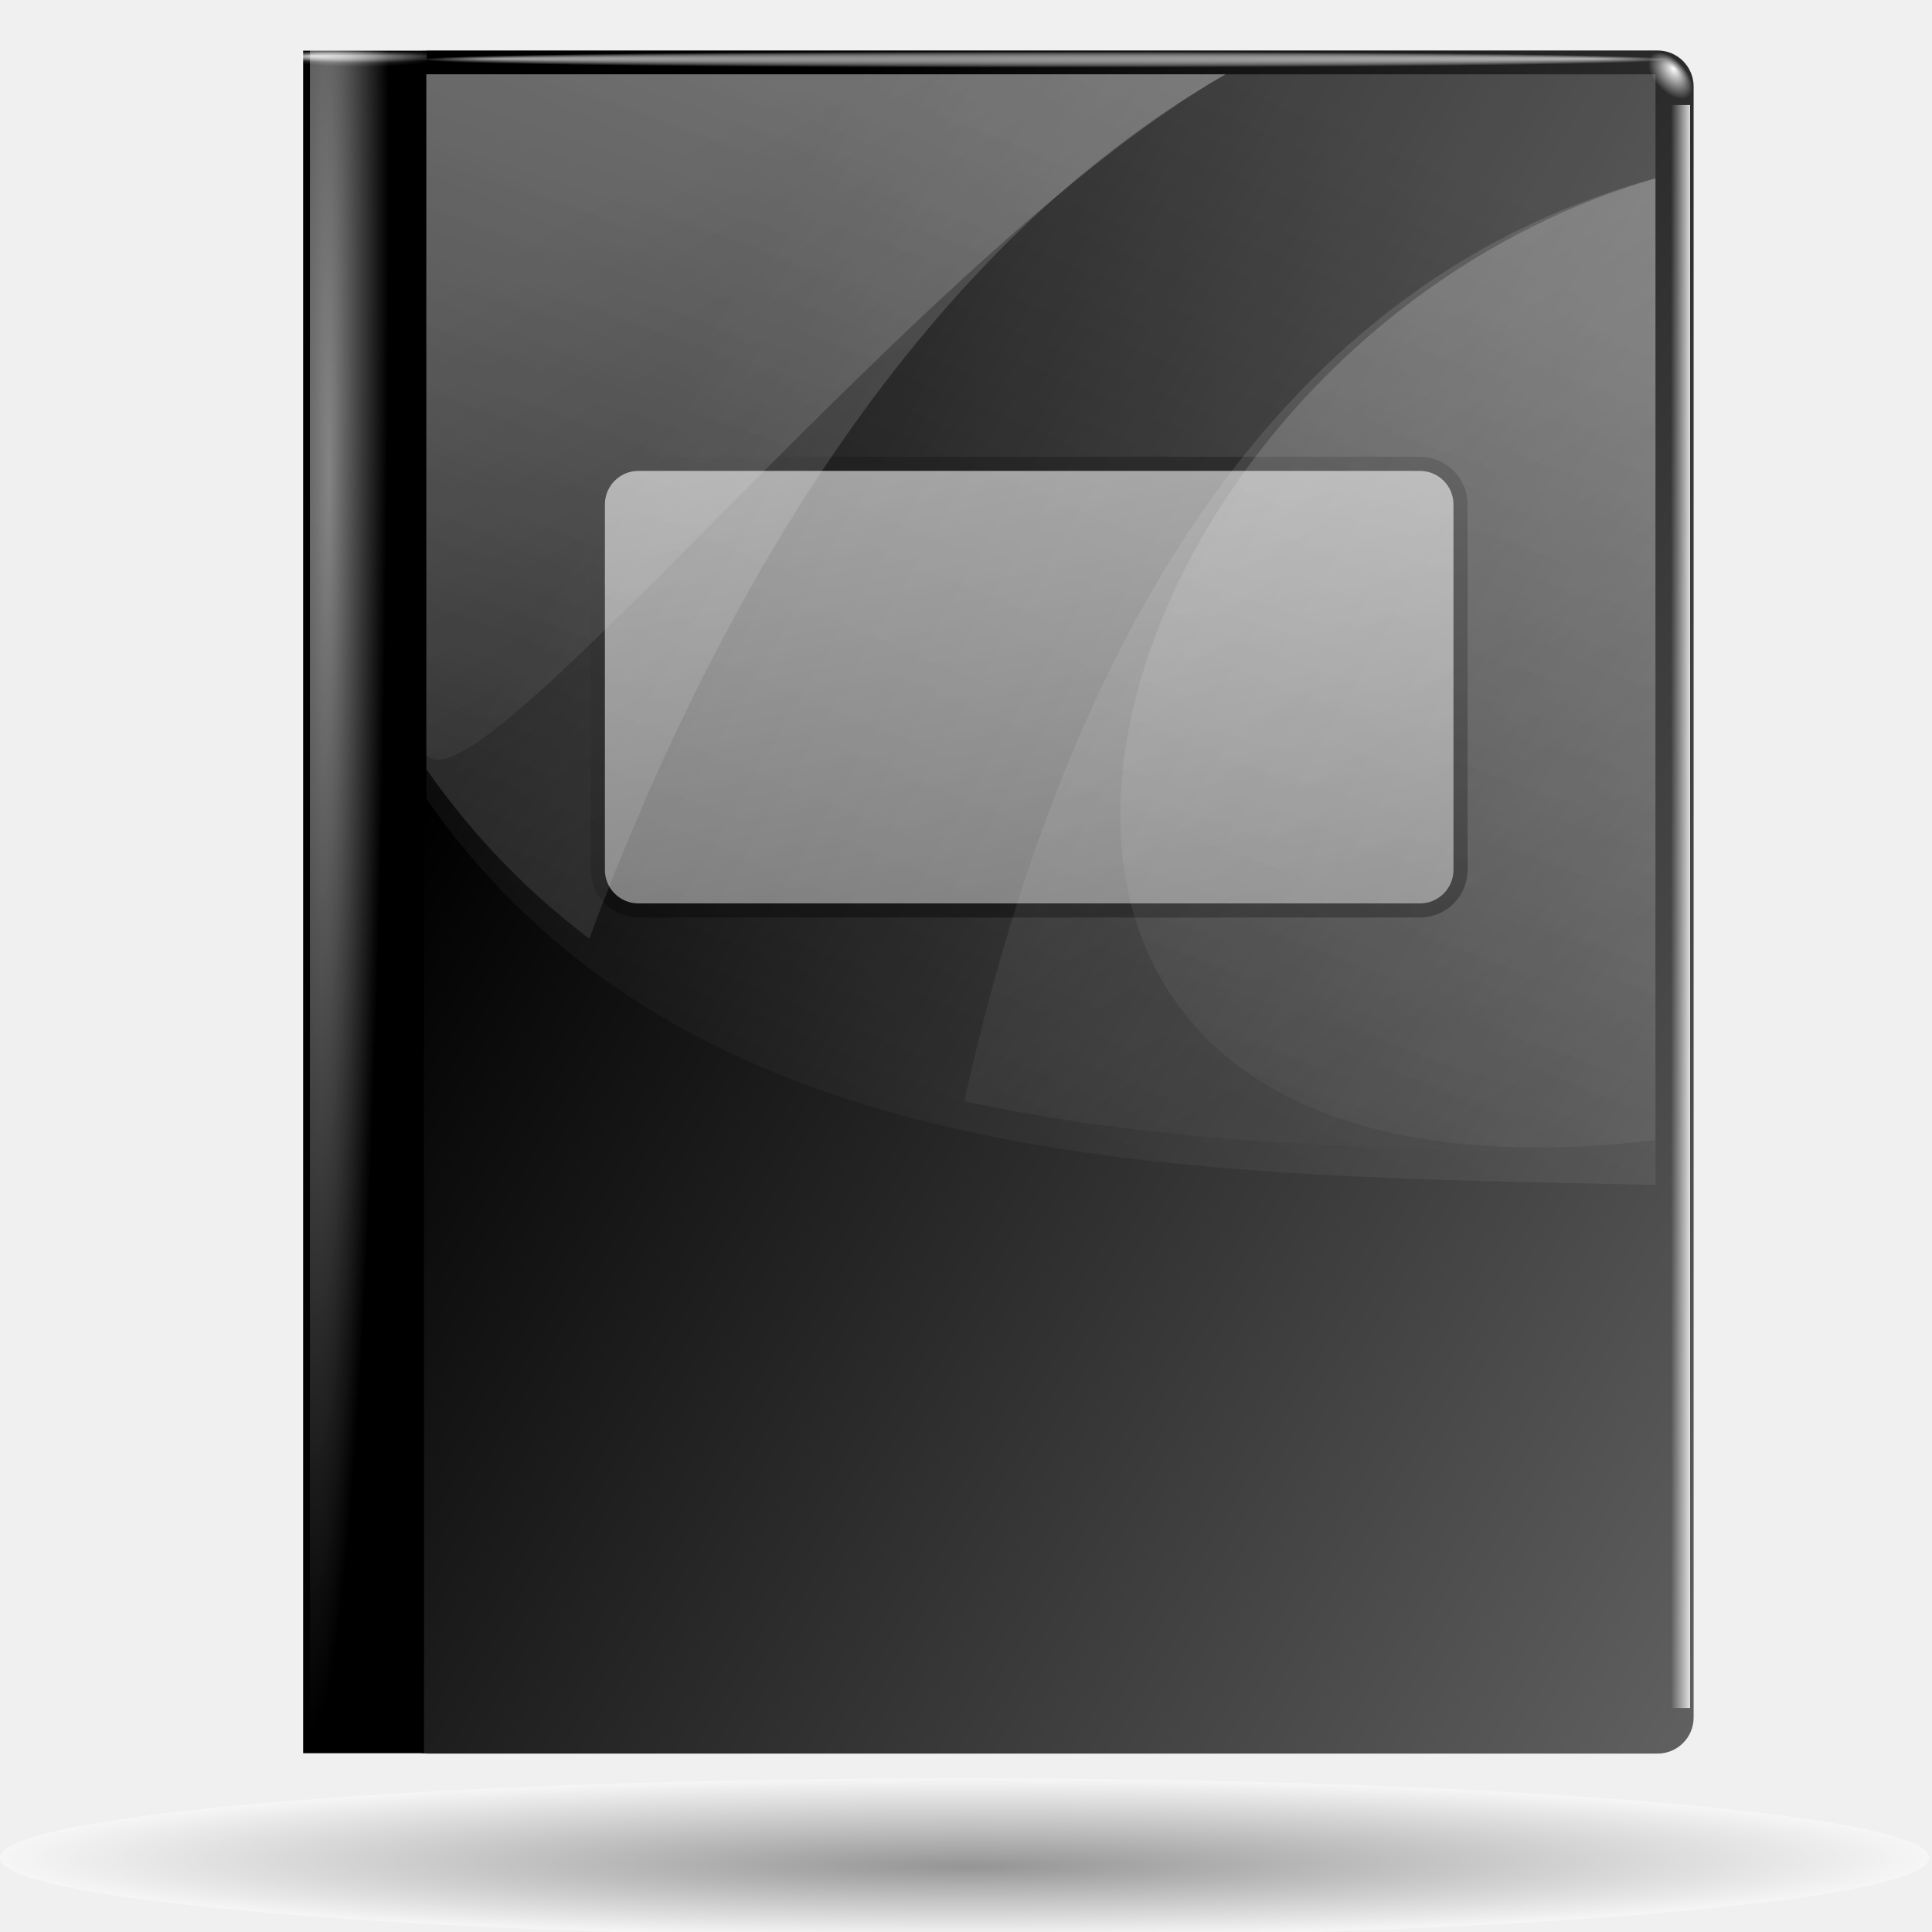
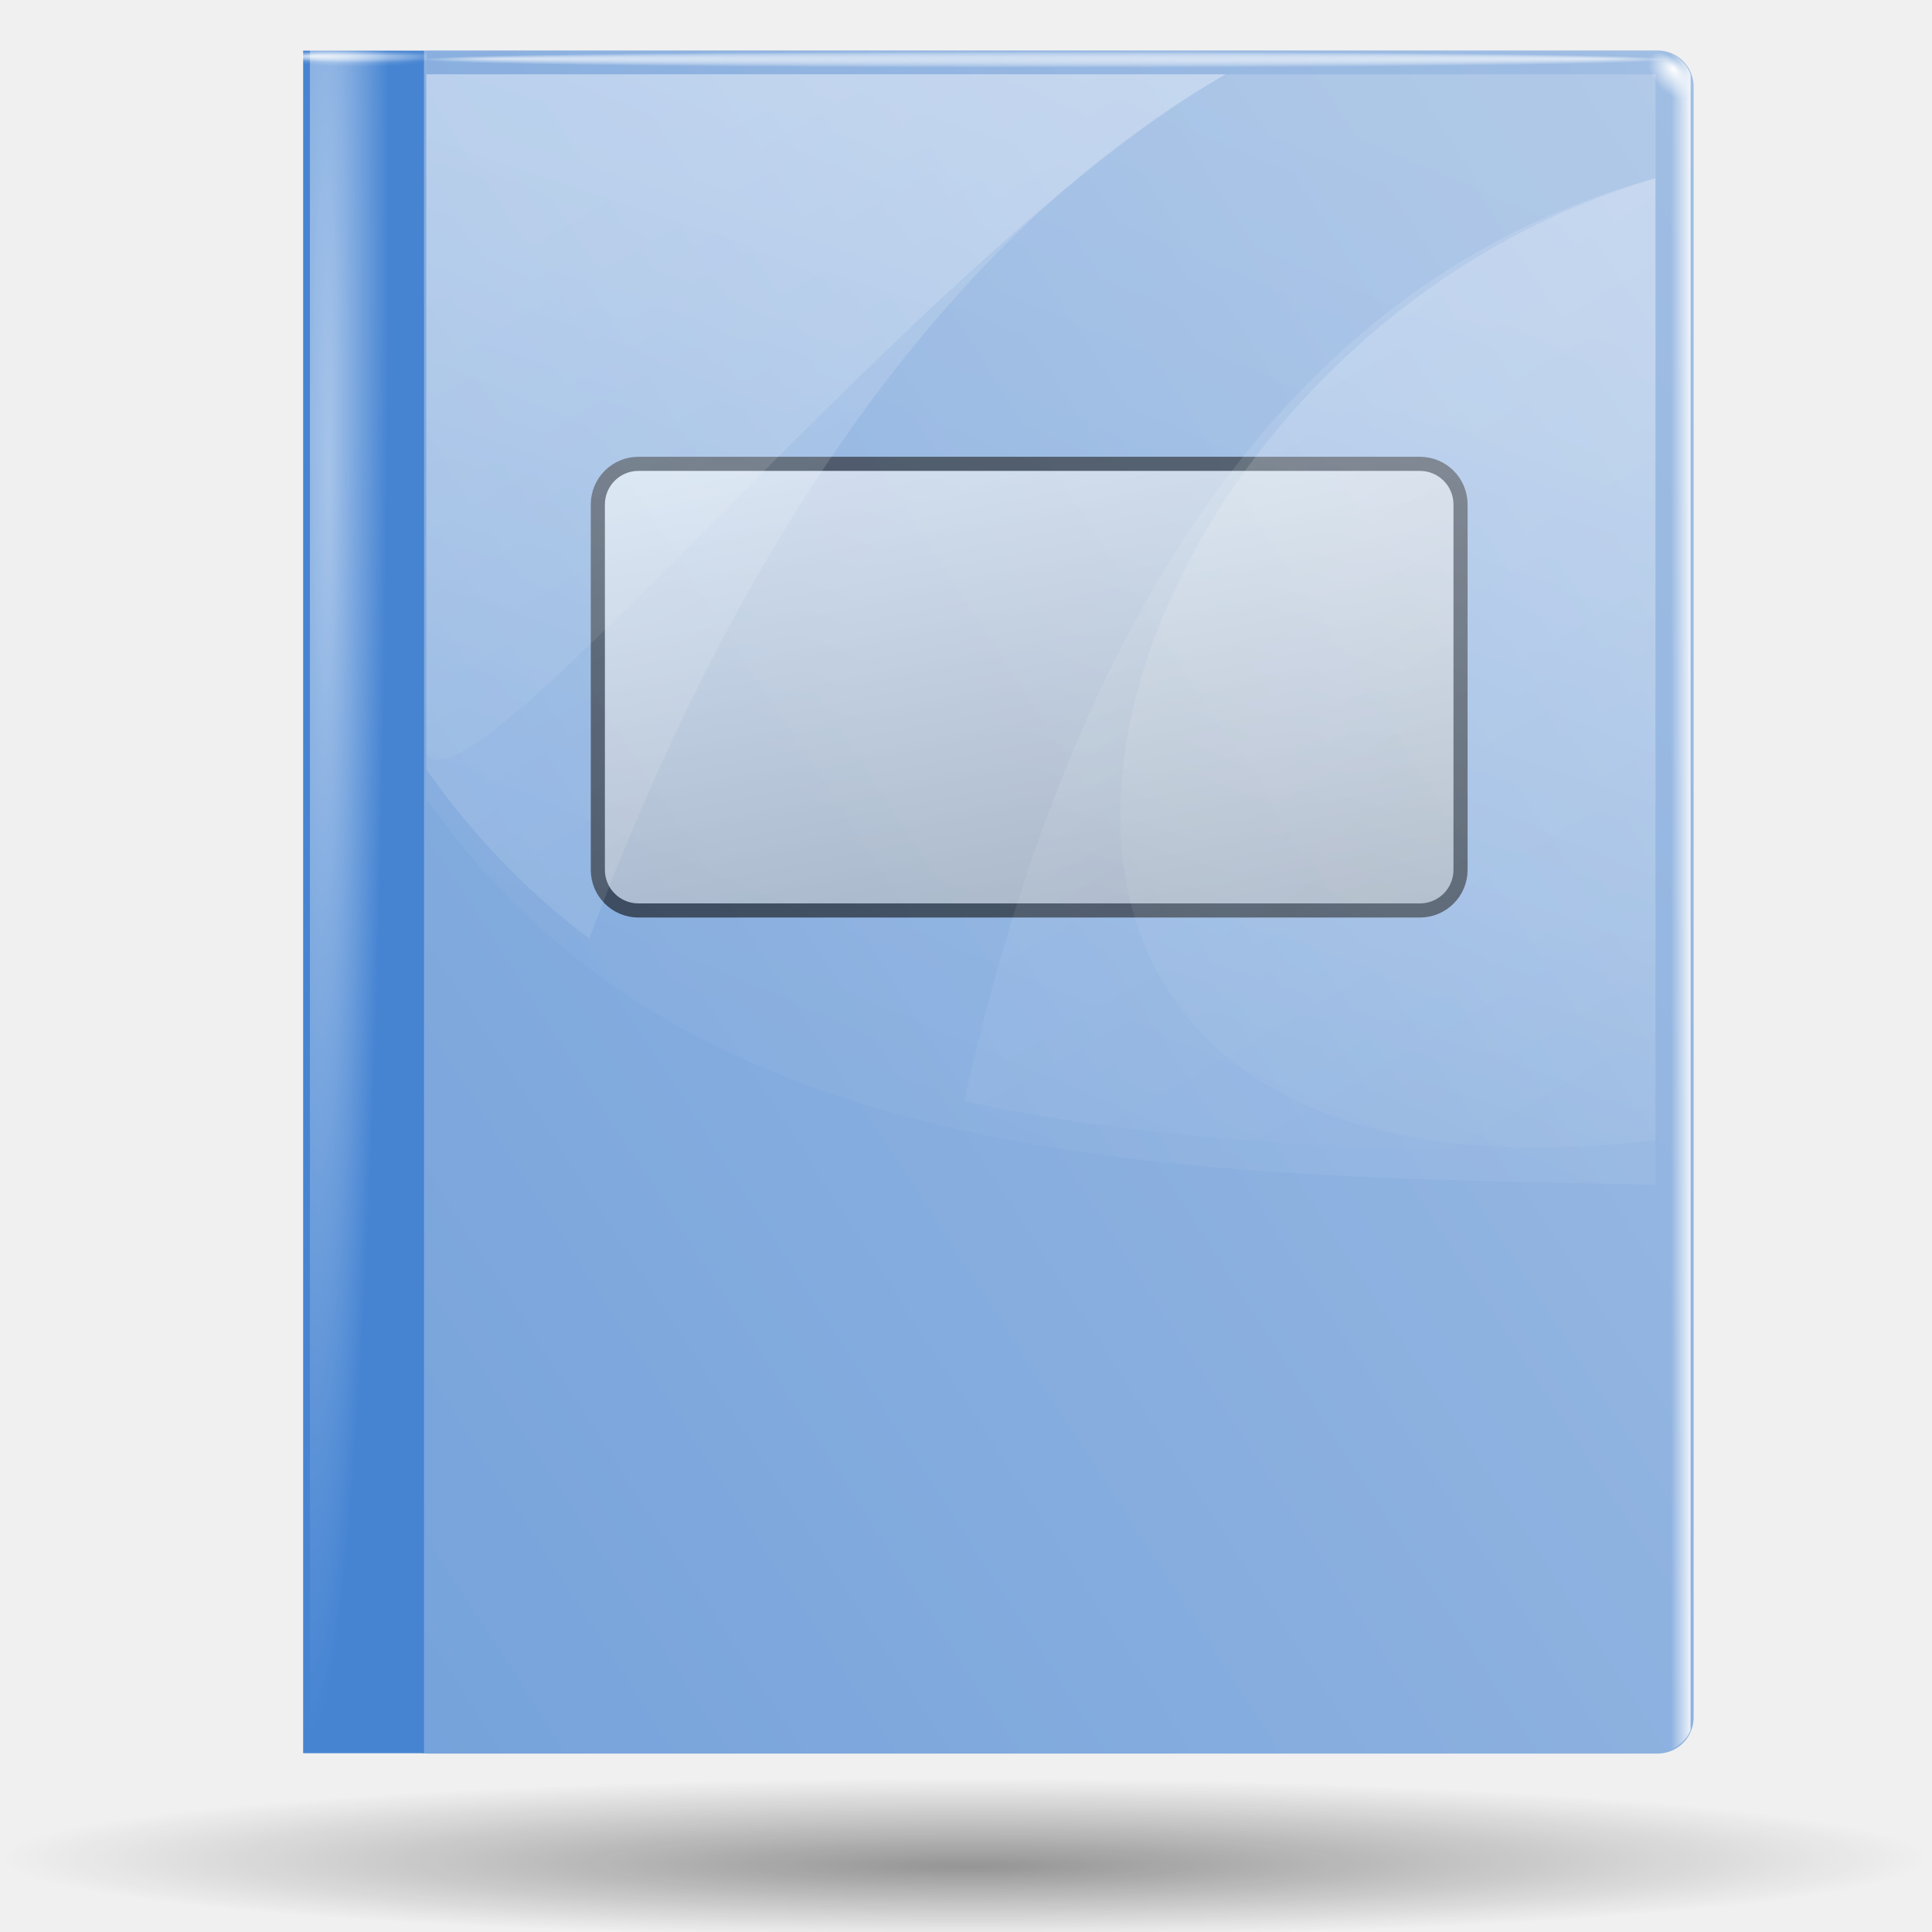
<svg xmlns="http://www.w3.org/2000/svg" xmlns:xlink="http://www.w3.org/1999/xlink" width="128" height="128" id="svg1307" version="1.0">
  <defs id="defs1309">
    <linearGradient id="linearGradient2758">
      <stop style="stop-color:#ffffff;stop-opacity:1;" offset="0" id="stop2760" />
      <stop style="stop-color:#ffffff;stop-opacity:0;" offset="1" id="stop2762" />
    </linearGradient>
    <linearGradient id="linearGradient2748">
      <stop style="stop-color:#ffffff;stop-opacity:1;" offset="0" id="stop2750" />
      <stop style="stop-color:#ffffff;stop-opacity:0;" offset="1" id="stop2752" />
    </linearGradient>
    <linearGradient id="linearGradient2719">
      <stop style="stop-color:#ffffff;stop-opacity:1;" offset="0" id="stop2721" />
      <stop style="stop-color:#ffffff;stop-opacity:0;" offset="1" id="stop2723" />
    </linearGradient>
    <linearGradient id="linearGradient2702">
      <stop style="stop-color:#ffffff;stop-opacity:1;" offset="0" id="stop2704" />
      <stop style="stop-color:#ffffff;stop-opacity:0;" offset="1" id="stop2706" />
    </linearGradient>
    <linearGradient id="linearGradient3225">
      <stop style="stop-color:#ffffff;stop-opacity:1;" offset="0" id="stop3227" />
      <stop style="stop-color:#aeaeae;stop-opacity:1;" offset="1" id="stop3229" />
    </linearGradient>
    <linearGradient id="linearGradient4200">
      <stop style="stop-color:#ffffff;stop-opacity:1;" offset="0" id="stop4202" />
      <stop style="stop-color:#ffffff;stop-opacity:0;" offset="1" id="stop4204" />
    </linearGradient>
    <linearGradient id="linearGradient3920">
      <stop style="stop-color:#ffffff;stop-opacity:1;" offset="0" id="stop3922" />
      <stop style="stop-color:#ffffff;stop-opacity:0;" offset="1" id="stop3924" />
    </linearGradient>
    <linearGradient id="linearGradient3291">
      <stop style="stop-color:#000000;stop-opacity:1;" offset="0" id="stop3293" />
-       <stop style="stop-color:#ffffff;stop-opacity:1;" offset="1" id="stop3295" />
+       <stop style="stop-color:#000000;stop-opacity:0;" offset="1" id="stop3295" />
    </linearGradient>
    <radialGradient xlink:href="#linearGradient3291" id="radialGradient3297" cx="63.912" cy="115.709" fx="64.281" fy="122.797" r="63.912" gradientTransform="matrix(1,0,0,0.197802,0,92.82166)" gradientUnits="userSpaceOnUse" />
    <linearGradient xlink:href="#linearGradient3920" id="linearGradient2676" gradientUnits="userSpaceOnUse" gradientTransform="matrix(0.987807,0,0,0.933009,8.617252,2.127795)" x1="45.928" y1="2.436" x2="21.285" y2="72.05" />
    <linearGradient xlink:href="#linearGradient3920" id="linearGradient2679" gradientUnits="userSpaceOnUse" gradientTransform="matrix(0.987807,0,0,0.933009,8.617252,2.127795)" x1="45.928" y1="2.436" x2="93.776" y2="79.739" />
    <radialGradient xlink:href="#linearGradient4200" id="radialGradient2688" gradientUnits="userSpaceOnUse" gradientTransform="matrix(1.30317,9.485331e-5,-8.584838e-4,25.56329,-0.191431,-1502.198)" cx="15.942" cy="59.25" fx="16.921" fy="60.007" r="4" />
    <linearGradient xlink:href="#linearGradient3920" id="linearGradient2692" gradientUnits="userSpaceOnUse" gradientTransform="matrix(0.987807,0,0,0.933009,8.617252,2.127795)" x1="83.919" y1="7.275" x2="45.928" y2="92.099" />
    <linearGradient xlink:href="#linearGradient3225" id="linearGradient2695" gradientUnits="userSpaceOnUse" gradientTransform="matrix(0.741747,0,0,0.462555,18.39876,19.71997)" x1="56.217" y1="12.659" x2="81.417" y2="94.076" />
-     <linearGradient xlink:href="#linearGradient3291" id="linearGradient2698" gradientUnits="userSpaceOnUse" gradientTransform="matrix(1.29438,0,0,1.222573,-24.59666,-19.83484)" x1="67.16" y1="12.262" x2="255.673" y2="116.599" />
+     <linearGradient xlink:href="#radialGradient5323" id="linearGradient2698" gradientUnits="userSpaceOnUse" gradientTransform="matrix(1.29438,0,0,1.222573,-24.59666,-19.83484)" x1="127.175" y1="40.013" x2="-65.916" y2="158.042" />
    <radialGradient xlink:href="#linearGradient2702" id="radialGradient2708" cx="79.086" cy="12.101" fx="84.282" fy="11.523" r="5.866" gradientTransform="matrix(1,0,0,0.701149,0,3.616521)" gradientUnits="userSpaceOnUse" />
    <radialGradient xlink:href="#linearGradient2719" id="radialGradient2727" cx="23.384" cy="2.45" fx="20.853" fy="1.878" r="4.125" gradientTransform="matrix(1.297229,-6.214158e-3,5.101709e-4,0.162045,-6.304049,3.505453)" gradientUnits="userSpaceOnUse" />
    <radialGradient xlink:href="#linearGradient2719" id="radialGradient2735" gradientUnits="userSpaceOnUse" gradientTransform="matrix(1.297229,-4.214323e-3,5.101709e-4,0.109896,-6.304049,3.576257)" cx="23.384" cy="2.45" fx="20.853" fy="1.878" r="4.125" />
    <radialGradient xlink:href="#linearGradient2719" id="radialGradient2739" gradientUnits="userSpaceOnUse" gradientTransform="matrix(1.297229,-3.037949e-3,5.101709e-4,7.921996e-2,-6.304049,3.657865)" cx="23.384" cy="2.45" fx="20.853" fy="1.878" r="4.125" />
    <linearGradient xlink:href="#linearGradient2748" id="linearGradient2754" x1="110.509" y1="59.946" x2="111.776" y2="59.946" gradientUnits="userSpaceOnUse" gradientTransform="translate(-222.4826,0.112649)" />
    <radialGradient xlink:href="#linearGradient2758" id="radialGradient2764" cx="111.537" cy="5.494" fx="111.81" fy="5.353" r="0.634" gradientTransform="matrix(1,3.122503e-17,-1.424545e-16,2.088889,-3.900191e-16,-5.982054)" gradientUnits="userSpaceOnUse" />
    <radialGradient xlink:href="#linearGradient2702" id="radialGradient2768" gradientUnits="userSpaceOnUse" gradientTransform="matrix(1,0,0,0.701149,-1.06512e-14,3.616521)" cx="79.086" cy="12.101" fx="84.282" fy="11.523" r="5.866" />
+     <radialGradient r="5.866" fy="11.523" fx="84.282" cy="12.101" cx="79.086" gradientTransform="matrix(1,0,0,0.701149,-1.06512e-14,3.616521)" gradientUnits="userSpaceOnUse" id="radialGradient1493" xlink:href="#linearGradient2702" />
+     <radialGradient gradientUnits="userSpaceOnUse" gradientTransform="matrix(1,3.122503e-17,-1.424545e-16,2.088889,-3.900191e-16,-5.982054)" r="0.634" fy="5.353" fx="111.81" cy="5.494" cx="111.537" id="radialGradient1491" xlink:href="#linearGradient2758" />
+     <linearGradient gradientTransform="translate(-222.4826,0.112649)" gradientUnits="userSpaceOnUse" y2="59.946" x2="111.776" y1="59.946" x1="110.509" id="linearGradient1489" xlink:href="#linearGradient2748" />
+     <radialGradient r="4.125" fy="1.878" fx="20.853" cy="2.45" cx="23.384" gradientTransform="matrix(1.297229,-3.037949e-3,5.101709e-4,7.921996e-2,-6.304049,3.657865)" gradientUnits="userSpaceOnUse" id="radialGradient1487" xlink:href="#linearGradient2719" />
+     <radialGradient r="4.125" fy="1.878" fx="20.853" cy="2.45" cx="23.384" gradientTransform="matrix(1.297229,-4.214323e-3,5.101709e-4,0.109896,-6.304049,3.576257)" gradientUnits="userSpaceOnUse" id="radialGradient1485" xlink:href="#linearGradient2719" />
+     <radialGradient gradientUnits="userSpaceOnUse" gradientTransform="matrix(1.297229,-6.214158e-3,5.101709e-4,0.162045,-6.304049,3.505453)" r="4.125" fy="1.878" fx="20.853" cy="2.45" cx="23.384" id="radialGradient1483" xlink:href="#linearGradient2719" />
+     <radialGradient gradientUnits="userSpaceOnUse" gradientTransform="matrix(1,0,0,0.701149,0,3.616521)" r="5.866" fy="11.523" fx="84.282" cy="12.101" cx="79.086" id="radialGradient1481" xlink:href="#linearGradient2702" />
+     <linearGradient y2="116.599" x2="255.673" y1="12.262" x1="67.16" gradientTransform="matrix(1.29438,0,0,1.222573,-24.59666,-19.83484)" gradientUnits="userSpaceOnUse" id="linearGradient1479" xlink:href="#linearGradient3291" />
+     <linearGradient y2="94.076" x2="81.417" y1="12.659" x1="56.217" gradientTransform="matrix(0.741747,0,0,0.462555,18.39876,19.71997)" gradientUnits="userSpaceOnUse" id="linearGradient1477" xlink:href="#linearGradient3225" />
+     <linearGradient y2="92.099" x2="45.928" y1="7.275" x1="83.919" gradientTransform="matrix(0.987807,0,0,0.933009,8.617252,2.127795)" gradientUnits="userSpaceOnUse" id="linearGradient1475" xlink:href="#linearGradient3920" />
+     <radialGradient r="4" fy="60.007" fx="16.921" cy="59.25" cx="15.942" gradientTransform="matrix(1.30317,9.485331e-5,-8.584838e-4,25.56329,-0.191431,-1502.198)" gradientUnits="userSpaceOnUse" id="radialGradient1473" xlink:href="#linearGradient4200" />
+     <linearGradient y2="79.739" x2="93.776" y1="2.436" x1="45.928" gradientTransform="matrix(0.987807,0,0,0.933009,8.617252,2.127795)" gradientUnits="userSpaceOnUse" id="linearGradient1471" xlink:href="#linearGradient3920" />
+     <linearGradient y2="72.05" x2="21.285" y1="2.436" x1="45.928" gradientTransform="matrix(0.987807,0,0,0.933009,8.617252,2.127795)" gradientUnits="userSpaceOnUse" id="linearGradient1469" xlink:href="#linearGradient3920" />
+     <radialGradient gradientUnits="userSpaceOnUse" gradientTransform="matrix(1,0,0,0.197802,0,92.82166)" r="63.912" fy="122.797" fx="64.281" cy="115.709" cx="63.912" id="radialGradient1467" xlink:href="#linearGradient3291" />
+     <linearGradient id="linearGradient1461">
+       <stop id="stop1463" offset="0" style="stop-color:#000000;stop-opacity:1;" />
+       <stop id="stop1465" offset="1" style="stop-color:#ffffff;stop-opacity:1;" />
+     </linearGradient>
+     <linearGradient id="linearGradient1443">
+       <stop id="stop1445" offset="0" style="stop-color:#ffffff;stop-opacity:1;" />
+       <stop id="stop1447" offset="1" style="stop-color:#aeaeae;stop-opacity:1;" />
+     </linearGradient>
+     <linearGradient id="linearGradient3954">
+       <stop style="stop-color:#b3b3b3;stop-opacity:1;" offset="0" id="stop3956" />
+       <stop id="stop3962" offset="0.529" style="stop-color:#ffffff;stop-opacity:1;" />
+       <stop style="stop-color:#c5c5c5;stop-opacity:1;" offset="1" id="stop3958" />
+     </linearGradient>
+     <linearGradient id="linearGradient3149">
+       <stop style="stop-color:#8e8e8e;stop-opacity:1;" offset="0" id="stop3151" />
+       <stop style="stop-color:#f8f8f8;stop-opacity:1;" offset="1" id="stop3153" />
+     </linearGradient>
+     <radialGradient gradientUnits="userSpaceOnUse" gradientTransform="matrix(0.198406,0,-5.256355e-3,-0.198406,-93.84279,22.97293)" r="130.523" cy="-319.726" cx="336.894" id="radialGradient5323">
+       <stop id="stop5325" style="stop-color:#A4C0E4" offset="0" />
+       <stop id="stop5327" style="stop-color:#4684d2;stop-opacity:1" offset="1" />
+     </radialGradient>
+     <linearGradient xlink:href="#radialGradient5323" id="linearGradient2527" x1="20.084" y1="59.756" x2="28.092" y2="59.756" gradientUnits="userSpaceOnUse" />
  </defs>
  <g id="layer1">
    <path id="path2276" d="M 50.893,3.281 L 50.893,0.487 L 50.893,3.281 z " style="fill:#ffffff;fill-opacity:0.757;fill-rule:nonzero;stroke:none;stroke-width:0.5;stroke-linecap:round;stroke-linejoin:round;stroke-miterlimit:4;stroke-dasharray:none;stroke-dashoffset:4;stroke-opacity:1" />
    <path style="opacity:0.381;fill:url(#radialGradient3297);fill-opacity:1.0;fill-rule:nonzero;stroke:none;stroke-width:0;stroke-linecap:round;stroke-linejoin:round;stroke-miterlimit:4;stroke-dasharray:none;stroke-dashoffset:4;stroke-opacity:1" id="path3289" d="M 127.824 115.709 A 63.912 12.642 0 1 1  0,115.709 A 63.912 12.642 0 1 1  127.824 115.709 z" transform="matrix(1,0,0,0.416667,0,74.87151)" />
-     <rect style="fill:url(#linearGradient2698);fill-opacity:1;fill-rule:nonzero;stroke:none;stroke-width:0.125;stroke-linecap:round;stroke-linejoin:round;stroke-miterlimit:4;stroke-dasharray:none;stroke-dashoffset:4;stroke-opacity:1" id="rect1360" width="86.225" height="112.835" x="25.982" y="3.345" ry="2.389" />
+     <rect style="fill:url(#linearGradient2698);fill-opacity:1.0;fill-rule:nonzero;stroke:none;stroke-width:0.125;stroke-linecap:round;stroke-linejoin:round;stroke-miterlimit:4;stroke-dasharray:none;stroke-dashoffset:4;stroke-opacity:1" id="rect1360" width="86.225" height="112.835" x="25.982" y="3.345" ry="2.389" />
    <rect style="opacity:0.594;fill:url(#linearGradient2695);fill-opacity:1;fill-rule:nonzero;stroke:#000000;stroke-width:0.935;stroke-linecap:round;stroke-linejoin:round;stroke-miterlimit:4;stroke-dasharray:none;stroke-dashoffset:4;stroke-opacity:1" id="rect4245" width="57.156" height="29.59" x="39.608" y="30.731" ry="2.69" />
    <path style="opacity:0.184;fill:url(#linearGradient2692);fill-opacity:1;stroke:none" d="M 28.25,4.927 L 28.25,52.934 C 45.823,78.03 78.018,77.809 109.682,78.504 L 109.682,4.927 L 28.25,4.927 z " id="rect3308" />
-     <rect style="fill:#000000;fill-opacity:1;fill-rule:nonzero;stroke:none;stroke-width:0.125;stroke-linecap:round;stroke-linejoin:round;stroke-miterlimit:4;stroke-dasharray:none;stroke-dashoffset:4;stroke-opacity:1" id="rect3323" width="8.008" height="112.796" x="20.084" y="3.358" />
+     <rect style="fill:url(#linearGradient2527);fill-opacity:1.0;fill-rule:nonzero;stroke:none;stroke-width:0.125;stroke-linecap:round;stroke-linejoin:round;stroke-miterlimit:4;stroke-dasharray:none;stroke-dashoffset:4;stroke-opacity:1" id="rect3323" width="8.008" height="112.796" x="20.084" y="3.358" />
    <path style="opacity:0.516;fill:url(#radialGradient2688);fill-opacity:1;fill-rule:nonzero;stroke:none;stroke-width:0.125;stroke-linecap:round;stroke-linejoin:round;stroke-miterlimit:4;stroke-dashoffset:4;stroke-opacity:1" d="M 20.533,3.337 L 25.895,3.337 L 25.895,116.18 L 20.533,116.18 L 20.533,3.337 z " id="rect4198" />
    <path style="opacity:0.184;fill:url(#linearGradient2679);fill-opacity:1;stroke:none" d="M 28.246,4.923 L 28.246,50.962 C 31.404,55.471 35.026,59.159 39.04,62.186 C 47.713,38.953 61.186,16.371 81.194,4.923 L 28.246,4.923 z M 109.618,11.83 C 82.944,19.104 70.021,45.363 63.885,72.948 C 78.035,76.07 93.923,76.179 109.676,76.525 L 109.676,11.83 C 109.657,11.835 109.636,11.825 109.618,11.83 z " id="path4240" />
    <path id="path4243" d="M 28.246,4.923 L 28.246,49.975 C 31.404,54.484 61.186,16.371 81.194,4.923 L 28.246,4.923 z M 109.618,11.83 C 70.311,23.408 55.122,81.887 109.676,75.538 L 109.676,11.83 C 109.657,11.835 109.636,11.825 109.618,11.83 z " style="opacity:0.184;fill:url(#linearGradient2676);fill-opacity:1;stroke:none" />
    <path style="opacity:0.635;fill:url(#radialGradient2708);fill-opacity:1;fill-rule:nonzero;stroke:none;stroke-width:1;stroke-linecap:round;stroke-linejoin:round;stroke-miterlimit:4;stroke-dasharray:none;stroke-dashoffset:4;stroke-opacity:1" id="path2700" d="M 84.952 12.101 A 5.866 4.113 0 1 1  73.22,12.101 A 5.866 4.113 0 1 1  84.952 12.101 z" transform="matrix(7.08046,0,0,0.131148,-490.6561,2.356287)" />
    <rect style="opacity:0.434;fill:url(#radialGradient2727);fill-opacity:1;fill-rule:nonzero;stroke:none;stroke-width:1;stroke-linecap:round;stroke-linejoin:round;stroke-miterlimit:4;stroke-dasharray:none;stroke-dashoffset:4;stroke-opacity:1" id="rect2717" width="8.249" height="1.025" x="20.031" y="3.424" />
    <rect y="3.521" x="20.031" height="0.695" width="8.249" id="rect2729" style="opacity:0.434;fill:url(#radialGradient2735);fill-opacity:1;fill-rule:nonzero;stroke:none;stroke-width:1;stroke-linecap:round;stroke-linejoin:round;stroke-miterlimit:4;stroke-dasharray:none;stroke-dashoffset:4;stroke-opacity:1" />
    <rect style="opacity:0.434;fill:url(#radialGradient2739);fill-opacity:1;fill-rule:nonzero;stroke:none;stroke-width:1;stroke-linecap:round;stroke-linejoin:round;stroke-miterlimit:4;stroke-dasharray:none;stroke-dashoffset:4;stroke-opacity:1" id="rect2737" width="8.249" height="0.501" x="20.031" y="3.618" />
-     <rect style="opacity:0.816;fill:url(#linearGradient2754);fill-opacity:1;fill-rule:nonzero;stroke:none;stroke-width:1;stroke-linecap:round;stroke-linejoin:round;stroke-miterlimit:4;stroke-dasharray:none;stroke-dashoffset:4;stroke-opacity:1" id="rect2746" width="1.267" height="106.2" x="-111.974" y="6.958" transform="scale(-1,1)" />
+     <path transform="scale(-1,1)" style="opacity:0.816;fill:url(#linearGradient2754);fill-opacity:1;fill-rule:nonzero;stroke:none;stroke-width:1;stroke-linecap:round;stroke-linejoin:round;stroke-miterlimit:4;stroke-dashoffset:4;stroke-opacity:1" d="M -112.006,4.934 C -111.796,4.326 -111.31,3.83 -110.706,3.548 L -110.706,115.937 C -111.2,115.683 -111.759,115.276 -112.006,114.62 L -112.006,4.934 z " id="rect2746" />
    <path style="opacity:1;fill:url(#radialGradient2764);fill-opacity:1;fill-rule:nonzero;stroke:none;stroke-width:1;stroke-linecap:round;stroke-linejoin:round;stroke-miterlimit:4;stroke-dasharray:none;stroke-dashoffset:4;stroke-opacity:1" id="path2756" d="M 112.171 5.494 A 0.634 1.324 0 1 1  110.903,5.494 A 0.634 1.324 0 1 1  112.171 5.494 z" transform="matrix(1.684902,-0.514745,0.759096,1.142537,-81.43963,56.15407)" />
    <path transform="matrix(-7.08046,0,0,0.131148,629.2759,2.356287)" d="M 84.952 12.101 A 5.866 4.113 0 1 1  73.22,12.101 A 5.866 4.113 0 1 1  84.952 12.101 z" id="path2766" style="opacity:0.635;fill:url(#radialGradient2768);fill-opacity:1;fill-rule:nonzero;stroke:none;stroke-width:1;stroke-linecap:round;stroke-linejoin:round;stroke-miterlimit:4;stroke-dasharray:none;stroke-dashoffset:4;stroke-opacity:1" />
  </g>
</svg>
